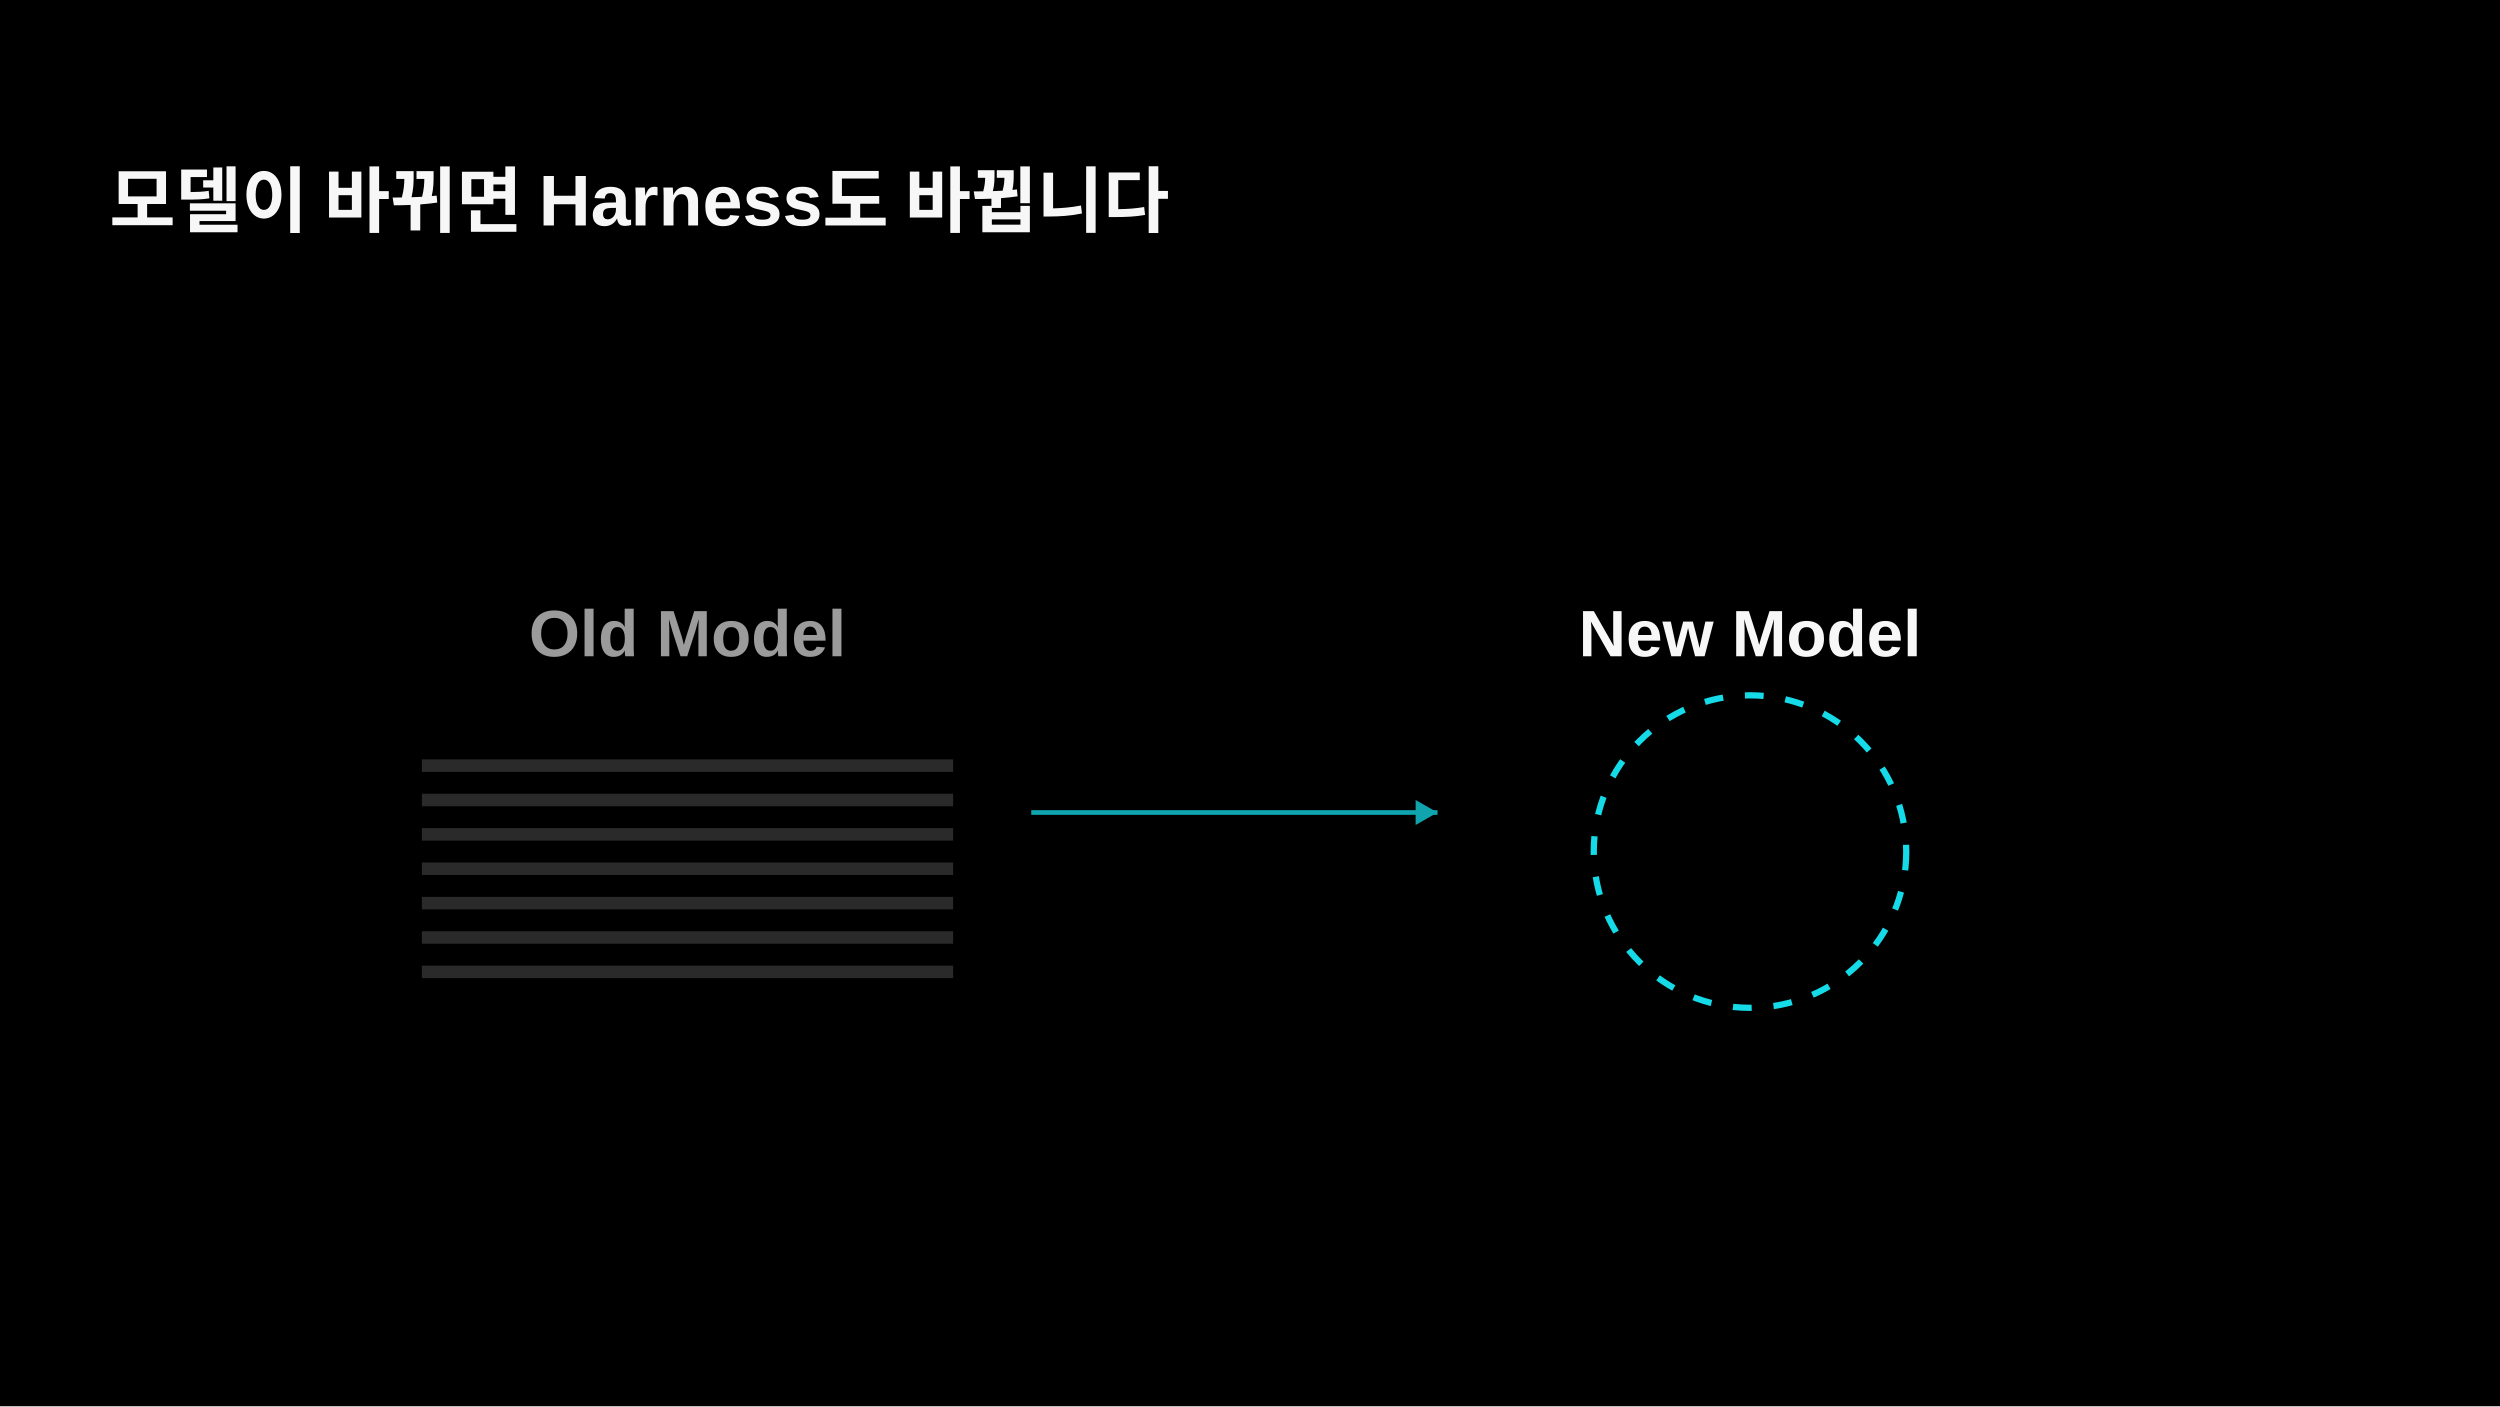
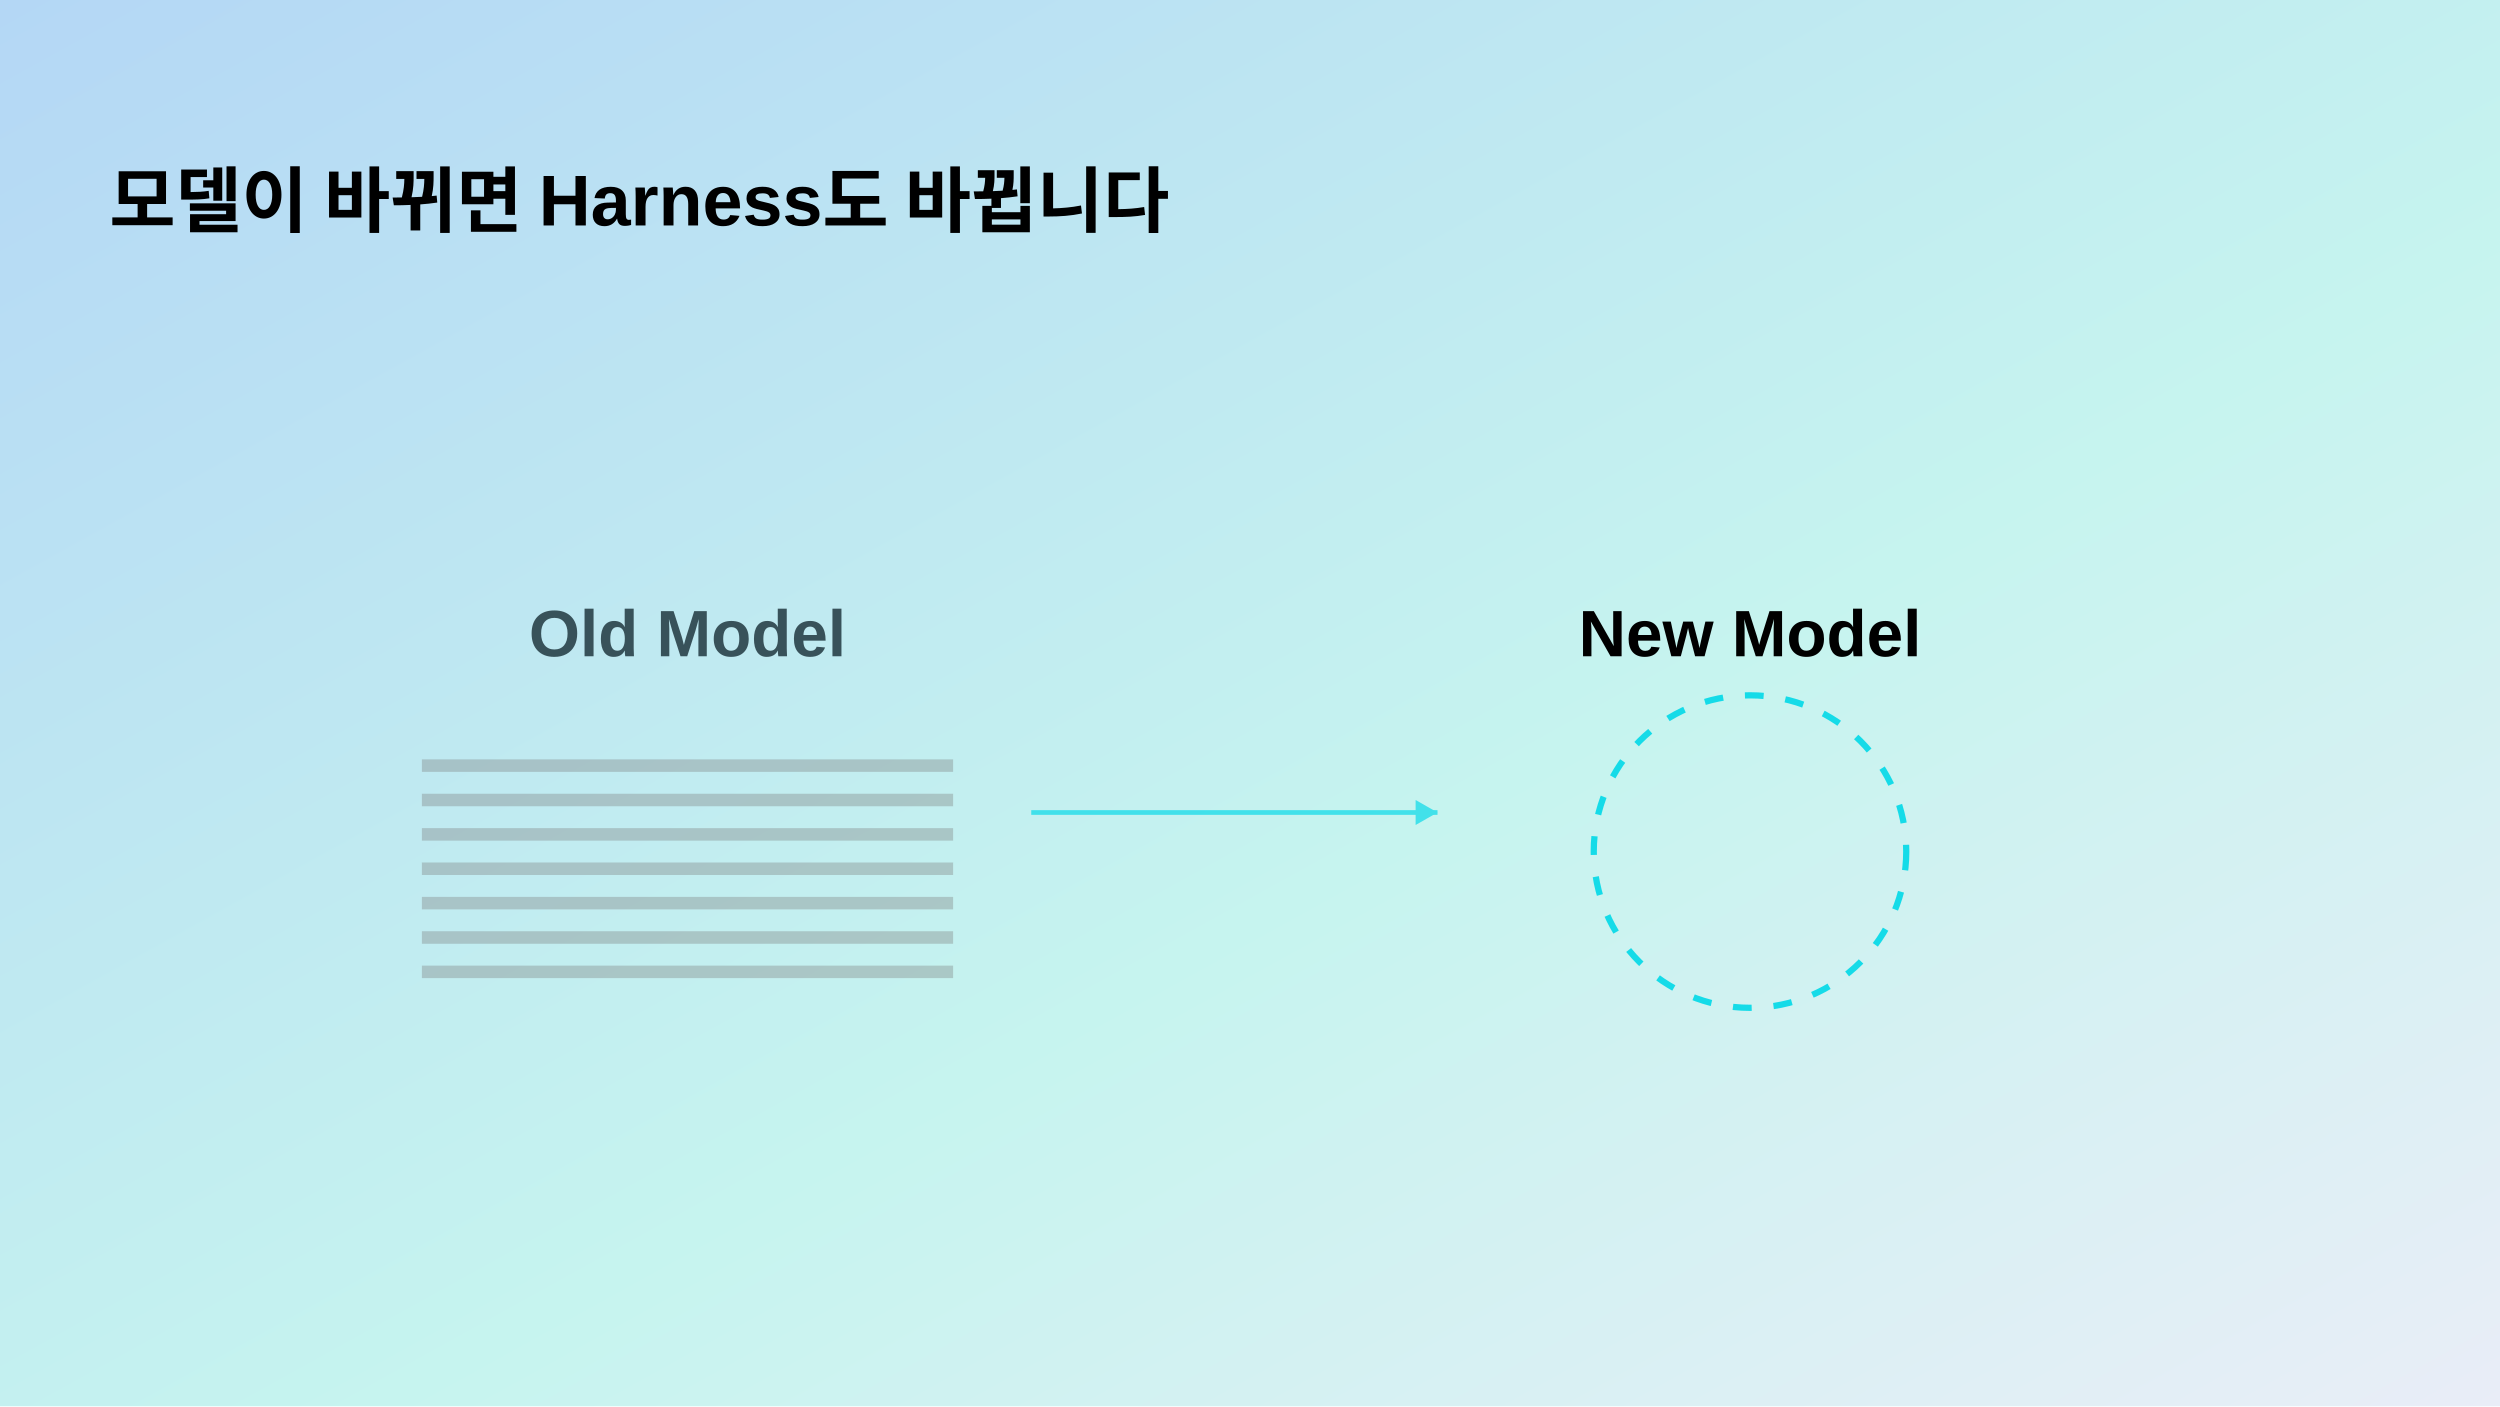
<svg xmlns="http://www.w3.org/2000/svg" width="1600" height="900" viewBox="0 0 1600 900">
  <defs>
    <linearGradient id="cover" x1="0" y1="0" x2="1" y2="1">
      <stop stop-color="#b4d7f5" />
      <stop offset=".58" stop-color="#c6f4ef" />
      <stop offset="1" stop-color="#e9edf7" />
    </linearGradient>
-     <filter id="soft">
-       <feGaussianBlur stdDeviation="10" />
-     </filter>
  </defs>
-   <rect width="1600" height="900" fill="#000000" />
-   <text x="70" y="145" fill="#f7f7f7" font-size="46" font-weight="850" text-anchor="start" font-family="Pretendard, Apple SD Gothic Neo, Arial, sans-serif" letter-spacing="0">모델이 바뀌면 Harness도 바뀝니다</text>
-   <text x="440" y="420" fill="#9b9b9b" font-size="42" font-weight="850" text-anchor="middle" font-family="Pretendard, Apple SD Gothic Neo, Arial, sans-serif" letter-spacing="0">Old Model</text>
-   <text x="1120" y="420" fill="#f7f7f7" font-size="42" font-weight="850" text-anchor="middle" font-family="Pretendard, Apple SD Gothic Neo, Arial, sans-serif" letter-spacing="0">New Model</text>
+   <rect width="1600" height="900" fill="url(#cover)" />
+   <text x="70" y="145" fill="#000" font-size="46" font-weight="850" text-anchor="start" font-family="Pretendard, Apple SD Gothic Neo, Arial, sans-serif" letter-spacing="0">모델이 바뀌면 Harness도 바뀝니다</text>
+   <text x="440" y="420" fill="#38525a" font-size="42" font-weight="850" text-anchor="middle" font-family="Pretendard, Apple SD Gothic Neo, Arial, sans-serif" letter-spacing="0">Old Model</text>
+   <text x="1120" y="420" fill="#000" font-size="42" font-weight="850" text-anchor="middle" font-family="Pretendard, Apple SD Gothic Neo, Arial, sans-serif" letter-spacing="0">New Model</text>
  <line x1="270" y1="490" x2="610" y2="490" stroke="#777" stroke-width="8" opacity=".35" />
  <line x1="270" y1="512" x2="610" y2="512" stroke="#777" stroke-width="8" opacity=".35" />
  <line x1="270" y1="534" x2="610" y2="534" stroke="#777" stroke-width="8" opacity=".35" />
  <line x1="270" y1="556" x2="610" y2="556" stroke="#777" stroke-width="8" opacity=".35" />
  <line x1="270" y1="578" x2="610" y2="578" stroke="#777" stroke-width="8" opacity=".35" />
  <line x1="270" y1="600" x2="610" y2="600" stroke="#777" stroke-width="8" opacity=".35" />
  <line x1="270" y1="622" x2="610" y2="622" stroke="#777" stroke-width="8" opacity=".35" />
  <circle cx="1120" cy="545" r="100" fill="none" stroke="#15dbe8" stroke-width="4" stroke-dasharray="12 14" />
  <g opacity="0.75">
    <line x1="660" y1="520" x2="920" y2="520" stroke="#15dbe8" stroke-width="3" />
    <path d="M920 520 l-14 -8 v16 z" fill="#15dbe8" transform="rotate(0 920 520)" />
  </g>
</svg>
